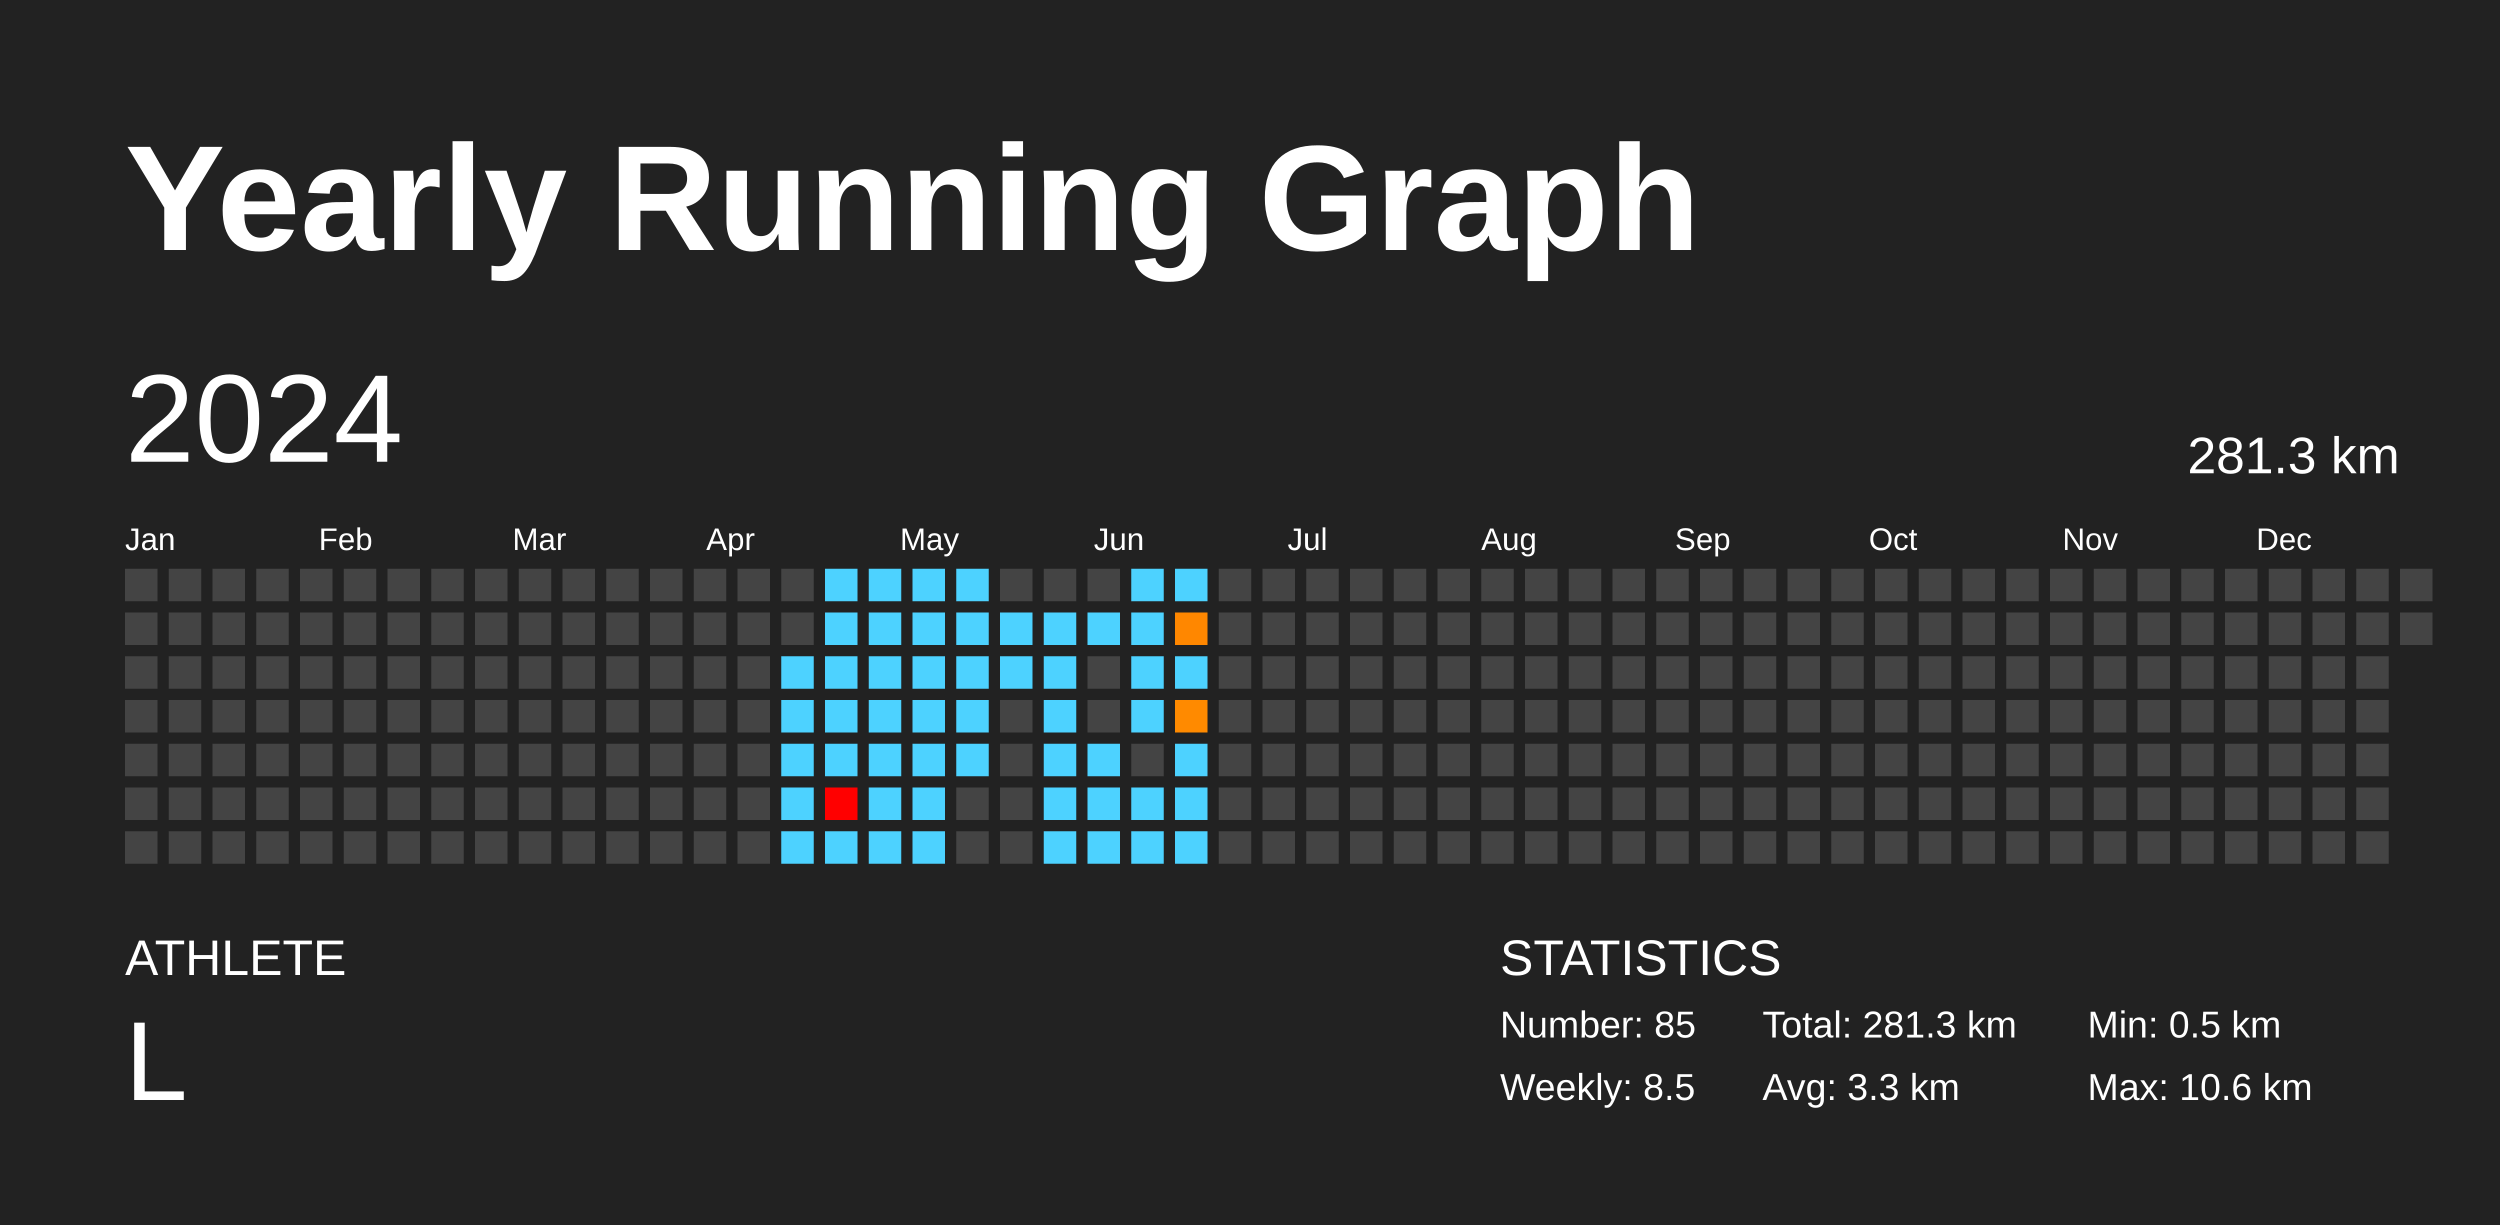
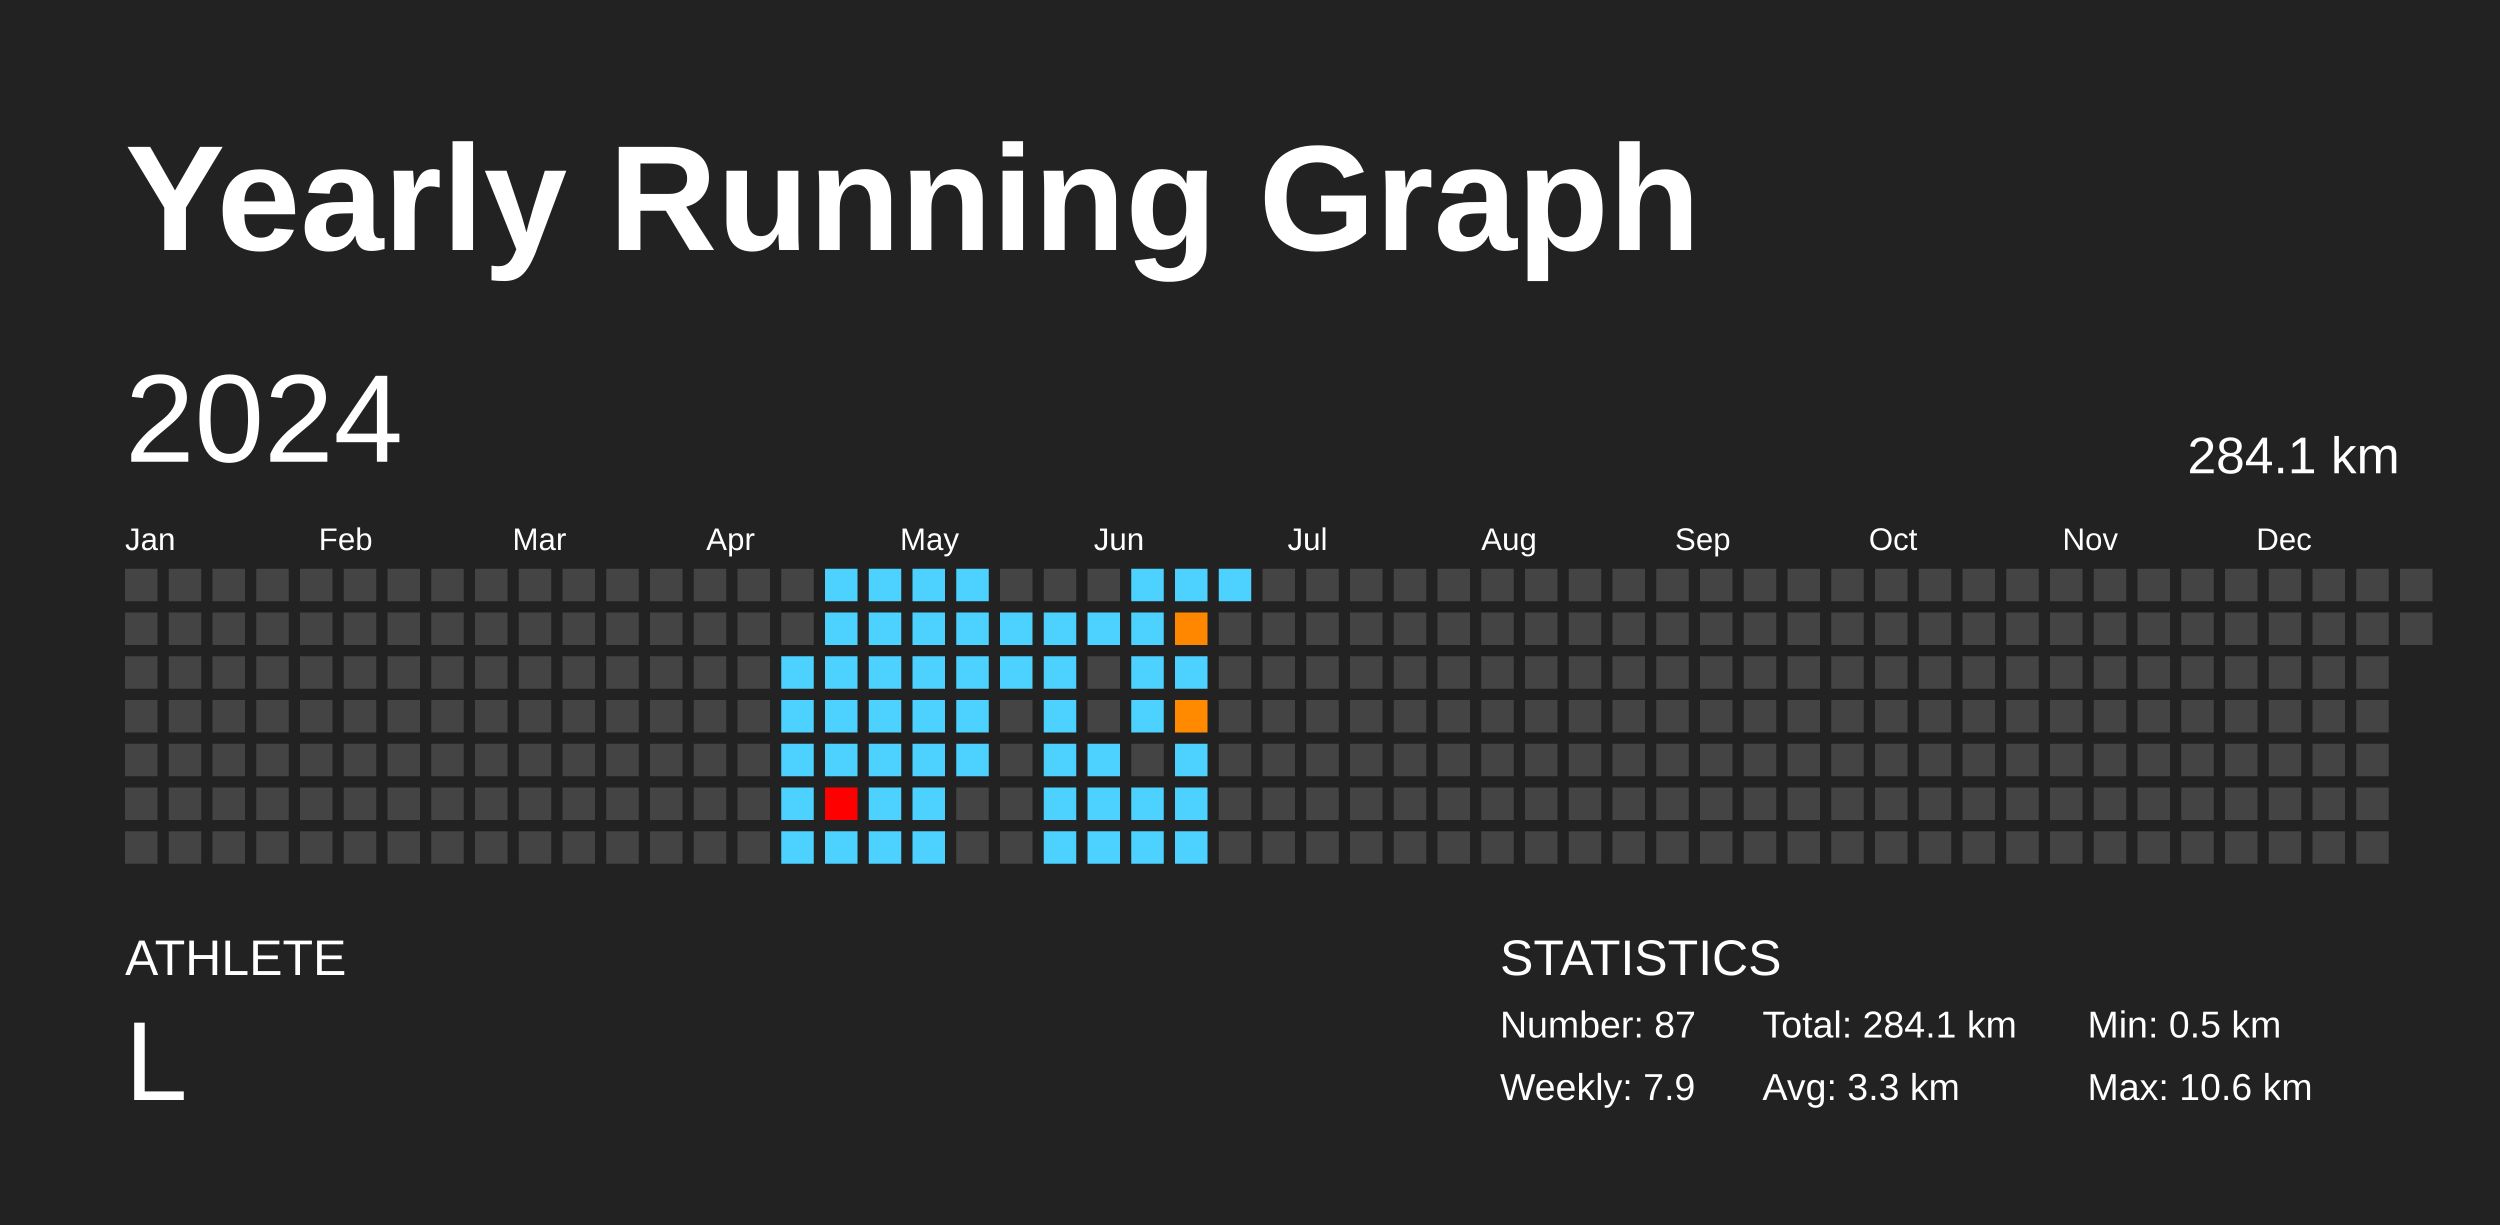
<svg xmlns="http://www.w3.org/2000/svg" baseProfile="full" height="98mm" version="1.1" viewBox="0,0,200,98" width="200mm">
  <defs />
  <rect fill="#222222" height="98" width="200" x="0" y="0" />
  <text fill="#FFFFFF" style="font-size:12px; font-family:Arial; font-weight:bold;" x="10" y="20">Yearly Running Graph</text>
  <text fill="#FFFFFF" style="font-size:4px; font-family:Arial" x="10" y="78">ATHLETE</text>
  <text fill="#FFFFFF" style="font-size:9px; font-family:Arial" x="10" y="88">L</text>
  <text fill="#FFFFFF" style="font-size:4px; font-family:Arial" x="120" y="78">STATISTICS</text>
-   <text fill="#FFFFFF" style="font-size:3px; font-family:Arial" x="120" y="83">Number: 85</text>
-   <text fill="#FFFFFF" style="font-size:3px; font-family:Arial" x="120" y="88">Weekly: 8.5</text>
-   <text fill="#FFFFFF" style="font-size:3px; font-family:Arial" x="141" y="83">Total: 281.3 km</text>
+   <text fill="#FFFFFF" style="font-size:3px; font-family:Arial" x="120" y="83">Number: 87</text>
+   <text fill="#FFFFFF" style="font-size:3px; font-family:Arial" x="120" y="88">Weekly: 7.9</text>
+   <text fill="#FFFFFF" style="font-size:3px; font-family:Arial" x="141" y="83">Total: 284.1 km</text>
  <text fill="#FFFFFF" style="font-size:3px; font-family:Arial" x="141" y="88">Avg: 3.3 km</text>
  <text fill="#FFFFFF" style="font-size:3px; font-family:Arial" x="167" y="83">Min: 0.5 km</text>
  <text fill="#FFFFFF" style="font-size:3px; font-family:Arial" x="167" y="88">Max: 10.6 km</text>
  <text dominant-baseline="hanging" fill="#FFFFFF" style="font-size:10.0px; font-family:Arial;" x="10" y="30">2024</text>
-   <text dominant-baseline="hanging" fill="#FFFFFF" style="font-size:4.125px; font-family:Arial;" x="175" y="35">281.3 km</text>
+   <text dominant-baseline="hanging" fill="#FFFFFF" style="font-size:4.125px; font-family:Arial;" x="175" y="35">284.1 km</text>
  <text fill="#FFFFFF" style="font-size:2.5px; font-family:Arial" x="10.0" y="44">Jan</text>
  <text fill="#FFFFFF" style="font-size:2.5px; font-family:Arial" x="25.5" y="44">Feb</text>
  <text fill="#FFFFFF" style="font-size:2.5px; font-family:Arial" x="41.0" y="44">Mar</text>
  <text fill="#FFFFFF" style="font-size:2.5px; font-family:Arial" x="56.5" y="44">Apr</text>
  <text fill="#FFFFFF" style="font-size:2.5px; font-family:Arial" x="72.0" y="44">May</text>
  <text fill="#FFFFFF" style="font-size:2.5px; font-family:Arial" x="87.5" y="44">Jun</text>
  <text fill="#FFFFFF" style="font-size:2.5px; font-family:Arial" x="103.0" y="44">Jul</text>
  <text fill="#FFFFFF" style="font-size:2.5px; font-family:Arial" x="118.5" y="44">Aug</text>
  <text fill="#FFFFFF" style="font-size:2.5px; font-family:Arial" x="134.0" y="44">Sep</text>
  <text fill="#FFFFFF" style="font-size:2.5px; font-family:Arial" x="149.5" y="44">Oct</text>
  <text fill="#FFFFFF" style="font-size:2.5px; font-family:Arial" x="165.0" y="44">Nov</text>
  <text fill="#FFFFFF" style="font-size:2.5px; font-family:Arial" x="180.5" y="44">Dec</text>
  <rect fill="#444444" height="2.6" width="2.6" x="10.0" y="45.5" />
  <rect fill="#444444" height="2.6" width="2.6" x="10.0" y="49.0" />
  <rect fill="#444444" height="2.6" width="2.6" x="10.0" y="52.5" />
  <rect fill="#444444" height="2.6" width="2.6" x="10.0" y="56.0" />
  <rect fill="#444444" height="2.6" width="2.6" x="10.0" y="59.5" />
  <rect fill="#444444" height="2.6" width="2.6" x="10.0" y="63.0" />
  <rect fill="#444444" height="2.6" width="2.6" x="10.0" y="66.5" />
  <rect fill="#444444" height="2.6" width="2.6" x="13.5" y="45.5" />
  <rect fill="#444444" height="2.6" width="2.6" x="13.5" y="49.0" />
  <rect fill="#444444" height="2.6" width="2.6" x="13.5" y="52.5" />
  <rect fill="#444444" height="2.6" width="2.6" x="13.5" y="56.0" />
  <rect fill="#444444" height="2.6" width="2.6" x="13.5" y="59.5" />
  <rect fill="#444444" height="2.6" width="2.6" x="13.5" y="63.0" />
  <rect fill="#444444" height="2.6" width="2.6" x="13.5" y="66.5" />
  <rect fill="#444444" height="2.6" width="2.6" x="17.0" y="45.5" />
  <rect fill="#444444" height="2.6" width="2.6" x="17.0" y="49.0" />
  <rect fill="#444444" height="2.6" width="2.6" x="17.0" y="52.5" />
  <rect fill="#444444" height="2.6" width="2.6" x="17.0" y="56.0" />
  <rect fill="#444444" height="2.6" width="2.6" x="17.0" y="59.5" />
  <rect fill="#444444" height="2.6" width="2.6" x="17.0" y="63.0" />
  <rect fill="#444444" height="2.6" width="2.6" x="17.0" y="66.5" />
  <rect fill="#444444" height="2.6" width="2.6" x="20.5" y="45.5" />
  <rect fill="#444444" height="2.6" width="2.6" x="20.5" y="49.0" />
  <rect fill="#444444" height="2.6" width="2.6" x="20.5" y="52.5" />
  <rect fill="#444444" height="2.6" width="2.6" x="20.5" y="56.0" />
  <rect fill="#444444" height="2.6" width="2.6" x="20.5" y="59.5" />
  <rect fill="#444444" height="2.6" width="2.6" x="20.5" y="63.0" />
  <rect fill="#444444" height="2.6" width="2.6" x="20.5" y="66.5" />
  <rect fill="#444444" height="2.6" width="2.6" x="24.0" y="45.5" />
  <rect fill="#444444" height="2.6" width="2.6" x="24.0" y="49.0" />
  <rect fill="#444444" height="2.6" width="2.6" x="24.0" y="52.5" />
  <rect fill="#444444" height="2.6" width="2.6" x="24.0" y="56.0" />
  <rect fill="#444444" height="2.6" width="2.6" x="24.0" y="59.5" />
  <rect fill="#444444" height="2.6" width="2.6" x="24.0" y="63.0" />
  <rect fill="#444444" height="2.6" width="2.6" x="24.0" y="66.5" />
  <rect fill="#444444" height="2.6" width="2.6" x="27.5" y="45.5" />
  <rect fill="#444444" height="2.6" width="2.6" x="27.5" y="49.0" />
  <rect fill="#444444" height="2.6" width="2.6" x="27.5" y="52.5" />
  <rect fill="#444444" height="2.6" width="2.6" x="27.5" y="56.0" />
  <rect fill="#444444" height="2.6" width="2.6" x="27.5" y="59.5" />
  <rect fill="#444444" height="2.6" width="2.6" x="27.5" y="63.0" />
  <rect fill="#444444" height="2.6" width="2.6" x="27.5" y="66.5" />
  <rect fill="#444444" height="2.6" width="2.6" x="31.0" y="45.5" />
  <rect fill="#444444" height="2.6" width="2.6" x="31.0" y="49.0" />
  <rect fill="#444444" height="2.6" width="2.6" x="31.0" y="52.5" />
  <rect fill="#444444" height="2.6" width="2.6" x="31.0" y="56.0" />
  <rect fill="#444444" height="2.6" width="2.6" x="31.0" y="59.5" />
  <rect fill="#444444" height="2.6" width="2.6" x="31.0" y="63.0" />
  <rect fill="#444444" height="2.6" width="2.6" x="31.0" y="66.5" />
  <rect fill="#444444" height="2.6" width="2.6" x="34.5" y="45.5" />
  <rect fill="#444444" height="2.6" width="2.6" x="34.5" y="49.0" />
  <rect fill="#444444" height="2.6" width="2.6" x="34.5" y="52.5" />
  <rect fill="#444444" height="2.6" width="2.6" x="34.5" y="56.0" />
  <rect fill="#444444" height="2.6" width="2.6" x="34.5" y="59.5" />
  <rect fill="#444444" height="2.6" width="2.6" x="34.5" y="63.0" />
  <rect fill="#444444" height="2.6" width="2.6" x="34.5" y="66.5" />
  <rect fill="#444444" height="2.6" width="2.6" x="38.0" y="45.5" />
  <rect fill="#444444" height="2.6" width="2.6" x="38.0" y="49.0" />
  <rect fill="#444444" height="2.6" width="2.6" x="38.0" y="52.5" />
  <rect fill="#444444" height="2.6" width="2.6" x="38.0" y="56.0" />
  <rect fill="#444444" height="2.6" width="2.6" x="38.0" y="59.5" />
  <rect fill="#444444" height="2.6" width="2.6" x="38.0" y="63.0" />
  <rect fill="#444444" height="2.6" width="2.6" x="38.0" y="66.5" />
  <rect fill="#444444" height="2.6" width="2.6" x="41.5" y="45.5" />
  <rect fill="#444444" height="2.6" width="2.6" x="41.5" y="49.0" />
  <rect fill="#444444" height="2.6" width="2.6" x="41.5" y="52.5" />
  <rect fill="#444444" height="2.6" width="2.6" x="41.5" y="56.0" />
  <rect fill="#444444" height="2.6" width="2.6" x="41.5" y="59.5" />
  <rect fill="#444444" height="2.6" width="2.6" x="41.5" y="63.0" />
  <rect fill="#444444" height="2.6" width="2.6" x="41.5" y="66.5" />
  <rect fill="#444444" height="2.6" width="2.6" x="45.0" y="45.5" />
  <rect fill="#444444" height="2.6" width="2.6" x="45.0" y="49.0" />
  <rect fill="#444444" height="2.6" width="2.6" x="45.0" y="52.5" />
  <rect fill="#444444" height="2.6" width="2.6" x="45.0" y="56.0" />
  <rect fill="#444444" height="2.6" width="2.6" x="45.0" y="59.5" />
  <rect fill="#444444" height="2.6" width="2.6" x="45.0" y="63.0" />
  <rect fill="#444444" height="2.6" width="2.6" x="45.0" y="66.5" />
  <rect fill="#444444" height="2.6" width="2.6" x="48.5" y="45.5" />
  <rect fill="#444444" height="2.6" width="2.6" x="48.5" y="49.0" />
  <rect fill="#444444" height="2.6" width="2.6" x="48.5" y="52.5" />
  <rect fill="#444444" height="2.6" width="2.6" x="48.5" y="56.0" />
  <rect fill="#444444" height="2.6" width="2.6" x="48.5" y="59.5" />
  <rect fill="#444444" height="2.6" width="2.6" x="48.5" y="63.0" />
  <rect fill="#444444" height="2.6" width="2.6" x="48.5" y="66.5" />
  <rect fill="#444444" height="2.6" width="2.6" x="52.0" y="45.5" />
  <rect fill="#444444" height="2.6" width="2.6" x="52.0" y="49.0" />
  <rect fill="#444444" height="2.6" width="2.6" x="52.0" y="52.5" />
  <rect fill="#444444" height="2.6" width="2.6" x="52.0" y="56.0" />
  <rect fill="#444444" height="2.6" width="2.6" x="52.0" y="59.5" />
  <rect fill="#444444" height="2.6" width="2.6" x="52.0" y="63.0" />
  <rect fill="#444444" height="2.6" width="2.6" x="52.0" y="66.5" />
  <rect fill="#444444" height="2.6" width="2.6" x="55.5" y="45.5" />
  <rect fill="#444444" height="2.6" width="2.6" x="55.5" y="49.0" />
  <rect fill="#444444" height="2.6" width="2.6" x="55.5" y="52.5" />
  <rect fill="#444444" height="2.6" width="2.6" x="55.5" y="56.0" />
  <rect fill="#444444" height="2.6" width="2.6" x="55.5" y="59.5" />
  <rect fill="#444444" height="2.6" width="2.6" x="55.5" y="63.0" />
  <rect fill="#444444" height="2.6" width="2.6" x="55.5" y="66.5" />
  <rect fill="#444444" height="2.6" width="2.6" x="59.0" y="45.5" />
  <rect fill="#444444" height="2.6" width="2.6" x="59.0" y="49.0" />
  <rect fill="#444444" height="2.6" width="2.6" x="59.0" y="52.5" />
  <rect fill="#444444" height="2.6" width="2.6" x="59.0" y="56.0" />
  <rect fill="#444444" height="2.6" width="2.6" x="59.0" y="59.5" />
  <rect fill="#444444" height="2.6" width="2.6" x="59.0" y="63.0" />
  <rect fill="#444444" height="2.6" width="2.6" x="59.0" y="66.5" />
  <rect fill="#444444" height="2.6" width="2.6" x="62.5" y="45.5" />
  <rect fill="#444444" height="2.6" width="2.6" x="62.5" y="49.0" />
  <rect fill="#4dd2ff" height="2.6" width="2.6" x="62.5" y="52.5" />
  <rect fill="#4dd2ff" height="2.6" width="2.6" x="62.5" y="56.0" />
  <rect fill="#4dd2ff" height="2.6" width="2.6" x="62.5" y="59.5" />
  <rect fill="#4dd2ff" height="2.6" width="2.6" x="62.5" y="63.0" />
  <rect fill="#4dd2ff" height="2.6" width="2.6" x="62.5" y="66.5" />
  <rect fill="#4dd2ff" height="2.6" width="2.6" x="66.0" y="45.5" />
  <rect fill="#4dd2ff" height="2.6" width="2.6" x="66.0" y="49.0" />
  <rect fill="#4dd2ff" height="2.6" width="2.6" x="66.0" y="52.5" />
  <rect fill="#4dd2ff" height="2.6" width="2.6" x="66.0" y="56.0" />
  <rect fill="#4dd2ff" height="2.6" width="2.6" x="66.0" y="59.5" />
  <rect fill="red" height="2.6" width="2.6" x="66.0" y="63.0" />
  <rect fill="#4dd2ff" height="2.6" width="2.6" x="66.0" y="66.5" />
  <rect fill="#4dd2ff" height="2.6" width="2.6" x="69.5" y="45.5" />
  <rect fill="#4dd2ff" height="2.6" width="2.6" x="69.5" y="49.0" />
  <rect fill="#4dd2ff" height="2.6" width="2.6" x="69.5" y="52.5" />
  <rect fill="#4dd2ff" height="2.6" width="2.6" x="69.5" y="56.0" />
  <rect fill="#4dd2ff" height="2.6" width="2.6" x="69.5" y="59.5" />
  <rect fill="#4dd2ff" height="2.6" width="2.6" x="69.5" y="63.0" />
  <rect fill="#4dd2ff" height="2.6" width="2.6" x="69.5" y="66.5" />
  <rect fill="#4dd2ff" height="2.6" width="2.6" x="73.0" y="45.5" />
  <rect fill="#4dd2ff" height="2.6" width="2.6" x="73.0" y="49.0" />
  <rect fill="#4dd2ff" height="2.6" width="2.6" x="73.0" y="52.5" />
  <rect fill="#4dd2ff" height="2.6" width="2.6" x="73.0" y="56.0" />
  <rect fill="#4dd2ff" height="2.6" width="2.6" x="73.0" y="59.5" />
  <rect fill="#4dd2ff" height="2.6" width="2.6" x="73.0" y="63.0" />
  <rect fill="#4dd2ff" height="2.6" width="2.6" x="73.0" y="66.5" />
  <rect fill="#4dd2ff" height="2.6" width="2.6" x="76.5" y="45.5" />
  <rect fill="#4dd2ff" height="2.6" width="2.6" x="76.5" y="49.0" />
  <rect fill="#4dd2ff" height="2.6" width="2.6" x="76.5" y="52.5" />
  <rect fill="#4dd2ff" height="2.6" width="2.6" x="76.5" y="56.0" />
  <rect fill="#4dd2ff" height="2.6" width="2.6" x="76.5" y="59.5" />
  <rect fill="#444444" height="2.6" width="2.6" x="76.5" y="63.0" />
  <rect fill="#444444" height="2.6" width="2.6" x="76.5" y="66.5" />
  <rect fill="#444444" height="2.6" width="2.6" x="80.0" y="45.5" />
  <rect fill="#4dd2ff" height="2.6" width="2.6" x="80.0" y="49.0" />
  <rect fill="#4dd2ff" height="2.6" width="2.6" x="80.0" y="52.5" />
  <rect fill="#444444" height="2.6" width="2.6" x="80.0" y="56.0" />
  <rect fill="#444444" height="2.6" width="2.6" x="80.0" y="59.5" />
  <rect fill="#444444" height="2.6" width="2.6" x="80.0" y="63.0" />
  <rect fill="#444444" height="2.6" width="2.6" x="80.0" y="66.5" />
  <rect fill="#444444" height="2.6" width="2.6" x="83.5" y="45.5" />
  <rect fill="#4dd2ff" height="2.6" width="2.6" x="83.5" y="49.0" />
  <rect fill="#4dd2ff" height="2.6" width="2.6" x="83.5" y="52.5" />
  <rect fill="#4dd2ff" height="2.6" width="2.6" x="83.5" y="56.0" />
  <rect fill="#4dd2ff" height="2.6" width="2.6" x="83.5" y="59.5" />
  <rect fill="#4dd2ff" height="2.6" width="2.6" x="83.5" y="63.0" />
  <rect fill="#4dd2ff" height="2.6" width="2.6" x="83.5" y="66.5" />
  <rect fill="#444444" height="2.6" width="2.6" x="87.0" y="45.5" />
  <rect fill="#4dd2ff" height="2.6" width="2.6" x="87.0" y="49.0" />
  <rect fill="#444444" height="2.6" width="2.6" x="87.0" y="52.5" />
  <rect fill="#444444" height="2.6" width="2.6" x="87.0" y="56.0" />
  <rect fill="#4dd2ff" height="2.6" width="2.6" x="87.0" y="59.5" />
  <rect fill="#4dd2ff" height="2.6" width="2.6" x="87.0" y="63.0" />
  <rect fill="#4dd2ff" height="2.6" width="2.6" x="87.0" y="66.5" />
  <rect fill="#4dd2ff" height="2.6" width="2.6" x="90.5" y="45.5" />
  <rect fill="#4dd2ff" height="2.6" width="2.6" x="90.5" y="49.0" />
  <rect fill="#4dd2ff" height="2.6" width="2.6" x="90.5" y="52.5" />
  <rect fill="#4dd2ff" height="2.6" width="2.6" x="90.5" y="56.0" />
  <rect fill="#444444" height="2.6" width="2.6" x="90.5" y="59.5" />
  <rect fill="#4dd2ff" height="2.6" width="2.6" x="90.5" y="63.0" />
  <rect fill="#4dd2ff" height="2.6" width="2.6" x="90.5" y="66.5" />
  <rect fill="#4dd2ff" height="2.6" width="2.6" x="94.0" y="45.5" />
  <rect fill="#ff8700" height="2.6" width="2.6" x="94.0" y="49.0" />
  <rect fill="#4dd2ff" height="2.6" width="2.6" x="94.0" y="52.5" />
  <rect fill="#ff8a00" height="2.6" width="2.6" x="94.0" y="56.0" />
  <rect fill="#4dd2ff" height="2.6" width="2.6" x="94.0" y="59.5" />
  <rect fill="#4dd2ff" height="2.6" width="2.6" x="94.0" y="63.0" />
  <rect fill="#4dd2ff" height="2.6" width="2.6" x="94.0" y="66.5" />
-   <rect fill="#444444" height="2.6" width="2.6" x="97.5" y="45.5" />
+   <rect fill="#4dd2ff" height="2.6" width="2.6" x="97.5" y="45.5" />
  <rect fill="#444444" height="2.6" width="2.6" x="97.5" y="49.0" />
  <rect fill="#444444" height="2.6" width="2.6" x="97.5" y="52.5" />
  <rect fill="#444444" height="2.6" width="2.6" x="97.5" y="56.0" />
  <rect fill="#444444" height="2.6" width="2.6" x="97.5" y="59.5" />
  <rect fill="#444444" height="2.6" width="2.6" x="97.5" y="63.0" />
  <rect fill="#444444" height="2.6" width="2.6" x="97.5" y="66.5" />
  <rect fill="#444444" height="2.6" width="2.6" x="101.0" y="45.5" />
  <rect fill="#444444" height="2.6" width="2.6" x="101.0" y="49.0" />
  <rect fill="#444444" height="2.6" width="2.6" x="101.0" y="52.5" />
  <rect fill="#444444" height="2.6" width="2.6" x="101.0" y="56.0" />
  <rect fill="#444444" height="2.6" width="2.6" x="101.0" y="59.5" />
  <rect fill="#444444" height="2.6" width="2.6" x="101.0" y="63.0" />
  <rect fill="#444444" height="2.6" width="2.6" x="101.0" y="66.5" />
  <rect fill="#444444" height="2.6" width="2.6" x="104.5" y="45.5" />
  <rect fill="#444444" height="2.6" width="2.6" x="104.5" y="49.0" />
  <rect fill="#444444" height="2.6" width="2.6" x="104.5" y="52.5" />
  <rect fill="#444444" height="2.6" width="2.6" x="104.5" y="56.0" />
  <rect fill="#444444" height="2.6" width="2.6" x="104.5" y="59.5" />
  <rect fill="#444444" height="2.6" width="2.6" x="104.5" y="63.0" />
  <rect fill="#444444" height="2.6" width="2.6" x="104.5" y="66.5" />
  <rect fill="#444444" height="2.6" width="2.6" x="108.0" y="45.5" />
  <rect fill="#444444" height="2.6" width="2.6" x="108.0" y="49.0" />
  <rect fill="#444444" height="2.6" width="2.6" x="108.0" y="52.5" />
  <rect fill="#444444" height="2.6" width="2.6" x="108.0" y="56.0" />
  <rect fill="#444444" height="2.6" width="2.6" x="108.0" y="59.5" />
  <rect fill="#444444" height="2.6" width="2.6" x="108.0" y="63.0" />
  <rect fill="#444444" height="2.6" width="2.6" x="108.0" y="66.5" />
  <rect fill="#444444" height="2.6" width="2.6" x="111.5" y="45.5" />
  <rect fill="#444444" height="2.6" width="2.6" x="111.5" y="49.0" />
  <rect fill="#444444" height="2.6" width="2.6" x="111.5" y="52.5" />
  <rect fill="#444444" height="2.6" width="2.6" x="111.5" y="56.0" />
  <rect fill="#444444" height="2.6" width="2.6" x="111.5" y="59.5" />
  <rect fill="#444444" height="2.6" width="2.6" x="111.5" y="63.0" />
  <rect fill="#444444" height="2.6" width="2.6" x="111.5" y="66.5" />
  <rect fill="#444444" height="2.6" width="2.6" x="115.0" y="45.5" />
  <rect fill="#444444" height="2.6" width="2.6" x="115.0" y="49.0" />
  <rect fill="#444444" height="2.6" width="2.6" x="115.0" y="52.5" />
  <rect fill="#444444" height="2.6" width="2.6" x="115.0" y="56.0" />
  <rect fill="#444444" height="2.6" width="2.6" x="115.0" y="59.5" />
  <rect fill="#444444" height="2.6" width="2.6" x="115.0" y="63.0" />
  <rect fill="#444444" height="2.6" width="2.6" x="115.0" y="66.5" />
  <rect fill="#444444" height="2.6" width="2.6" x="118.5" y="45.5" />
  <rect fill="#444444" height="2.6" width="2.6" x="118.5" y="49.0" />
  <rect fill="#444444" height="2.6" width="2.6" x="118.5" y="52.5" />
  <rect fill="#444444" height="2.6" width="2.6" x="118.5" y="56.0" />
  <rect fill="#444444" height="2.6" width="2.6" x="118.5" y="59.5" />
  <rect fill="#444444" height="2.6" width="2.6" x="118.5" y="63.0" />
  <rect fill="#444444" height="2.6" width="2.6" x="118.5" y="66.5" />
  <rect fill="#444444" height="2.6" width="2.6" x="122.0" y="45.5" />
  <rect fill="#444444" height="2.6" width="2.6" x="122.0" y="49.0" />
  <rect fill="#444444" height="2.6" width="2.6" x="122.0" y="52.5" />
  <rect fill="#444444" height="2.6" width="2.6" x="122.0" y="56.0" />
  <rect fill="#444444" height="2.6" width="2.6" x="122.0" y="59.5" />
  <rect fill="#444444" height="2.6" width="2.6" x="122.0" y="63.0" />
  <rect fill="#444444" height="2.6" width="2.6" x="122.0" y="66.5" />
  <rect fill="#444444" height="2.6" width="2.6" x="125.5" y="45.5" />
  <rect fill="#444444" height="2.6" width="2.6" x="125.5" y="49.0" />
  <rect fill="#444444" height="2.6" width="2.6" x="125.5" y="52.5" />
  <rect fill="#444444" height="2.6" width="2.6" x="125.5" y="56.0" />
  <rect fill="#444444" height="2.6" width="2.6" x="125.5" y="59.5" />
  <rect fill="#444444" height="2.6" width="2.6" x="125.5" y="63.0" />
  <rect fill="#444444" height="2.6" width="2.6" x="125.5" y="66.5" />
  <rect fill="#444444" height="2.6" width="2.6" x="129.0" y="45.5" />
  <rect fill="#444444" height="2.6" width="2.6" x="129.0" y="49.0" />
  <rect fill="#444444" height="2.6" width="2.6" x="129.0" y="52.5" />
  <rect fill="#444444" height="2.6" width="2.6" x="129.0" y="56.0" />
  <rect fill="#444444" height="2.6" width="2.6" x="129.0" y="59.5" />
  <rect fill="#444444" height="2.6" width="2.6" x="129.0" y="63.0" />
  <rect fill="#444444" height="2.6" width="2.6" x="129.0" y="66.5" />
  <rect fill="#444444" height="2.6" width="2.6" x="132.5" y="45.5" />
  <rect fill="#444444" height="2.6" width="2.6" x="132.5" y="49.0" />
  <rect fill="#444444" height="2.6" width="2.6" x="132.5" y="52.5" />
  <rect fill="#444444" height="2.6" width="2.6" x="132.5" y="56.0" />
  <rect fill="#444444" height="2.6" width="2.6" x="132.5" y="59.5" />
  <rect fill="#444444" height="2.6" width="2.6" x="132.5" y="63.0" />
  <rect fill="#444444" height="2.6" width="2.6" x="132.5" y="66.5" />
  <rect fill="#444444" height="2.6" width="2.6" x="136.0" y="45.5" />
  <rect fill="#444444" height="2.6" width="2.6" x="136.0" y="49.0" />
  <rect fill="#444444" height="2.6" width="2.6" x="136.0" y="52.5" />
  <rect fill="#444444" height="2.6" width="2.6" x="136.0" y="56.0" />
  <rect fill="#444444" height="2.6" width="2.6" x="136.0" y="59.5" />
  <rect fill="#444444" height="2.6" width="2.6" x="136.0" y="63.0" />
  <rect fill="#444444" height="2.6" width="2.6" x="136.0" y="66.5" />
  <rect fill="#444444" height="2.6" width="2.6" x="139.5" y="45.5" />
  <rect fill="#444444" height="2.6" width="2.6" x="139.5" y="49.0" />
  <rect fill="#444444" height="2.6" width="2.6" x="139.5" y="52.5" />
  <rect fill="#444444" height="2.6" width="2.6" x="139.5" y="56.0" />
  <rect fill="#444444" height="2.6" width="2.6" x="139.5" y="59.5" />
  <rect fill="#444444" height="2.6" width="2.6" x="139.5" y="63.0" />
  <rect fill="#444444" height="2.6" width="2.6" x="139.5" y="66.5" />
  <rect fill="#444444" height="2.6" width="2.6" x="143.0" y="45.5" />
  <rect fill="#444444" height="2.6" width="2.6" x="143.0" y="49.0" />
  <rect fill="#444444" height="2.6" width="2.6" x="143.0" y="52.5" />
  <rect fill="#444444" height="2.6" width="2.6" x="143.0" y="56.0" />
  <rect fill="#444444" height="2.6" width="2.6" x="143.0" y="59.5" />
  <rect fill="#444444" height="2.6" width="2.6" x="143.0" y="63.0" />
  <rect fill="#444444" height="2.6" width="2.6" x="143.0" y="66.5" />
  <rect fill="#444444" height="2.6" width="2.6" x="146.5" y="45.5" />
  <rect fill="#444444" height="2.6" width="2.6" x="146.5" y="49.0" />
  <rect fill="#444444" height="2.6" width="2.6" x="146.5" y="52.5" />
  <rect fill="#444444" height="2.6" width="2.6" x="146.5" y="56.0" />
  <rect fill="#444444" height="2.6" width="2.6" x="146.5" y="59.5" />
  <rect fill="#444444" height="2.6" width="2.6" x="146.5" y="63.0" />
  <rect fill="#444444" height="2.6" width="2.6" x="146.5" y="66.5" />
  <rect fill="#444444" height="2.6" width="2.6" x="150.0" y="45.5" />
  <rect fill="#444444" height="2.6" width="2.6" x="150.0" y="49.0" />
  <rect fill="#444444" height="2.6" width="2.6" x="150.0" y="52.5" />
  <rect fill="#444444" height="2.6" width="2.6" x="150.0" y="56.0" />
  <rect fill="#444444" height="2.6" width="2.6" x="150.0" y="59.5" />
  <rect fill="#444444" height="2.6" width="2.6" x="150.0" y="63.0" />
  <rect fill="#444444" height="2.6" width="2.6" x="150.0" y="66.5" />
  <rect fill="#444444" height="2.6" width="2.6" x="153.5" y="45.5" />
  <rect fill="#444444" height="2.6" width="2.6" x="153.5" y="49.0" />
  <rect fill="#444444" height="2.6" width="2.6" x="153.5" y="52.5" />
  <rect fill="#444444" height="2.6" width="2.6" x="153.5" y="56.0" />
  <rect fill="#444444" height="2.6" width="2.6" x="153.5" y="59.5" />
  <rect fill="#444444" height="2.6" width="2.6" x="153.5" y="63.0" />
  <rect fill="#444444" height="2.6" width="2.6" x="153.5" y="66.5" />
  <rect fill="#444444" height="2.6" width="2.6" x="157.0" y="45.5" />
  <rect fill="#444444" height="2.6" width="2.6" x="157.0" y="49.0" />
  <rect fill="#444444" height="2.6" width="2.6" x="157.0" y="52.5" />
  <rect fill="#444444" height="2.6" width="2.6" x="157.0" y="56.0" />
  <rect fill="#444444" height="2.6" width="2.6" x="157.0" y="59.5" />
  <rect fill="#444444" height="2.6" width="2.6" x="157.0" y="63.0" />
  <rect fill="#444444" height="2.6" width="2.6" x="157.0" y="66.5" />
  <rect fill="#444444" height="2.6" width="2.6" x="160.5" y="45.5" />
  <rect fill="#444444" height="2.6" width="2.6" x="160.5" y="49.0" />
  <rect fill="#444444" height="2.6" width="2.6" x="160.5" y="52.5" />
  <rect fill="#444444" height="2.6" width="2.6" x="160.5" y="56.0" />
  <rect fill="#444444" height="2.6" width="2.6" x="160.5" y="59.5" />
  <rect fill="#444444" height="2.6" width="2.6" x="160.5" y="63.0" />
  <rect fill="#444444" height="2.6" width="2.6" x="160.5" y="66.5" />
  <rect fill="#444444" height="2.6" width="2.6" x="164.0" y="45.5" />
  <rect fill="#444444" height="2.6" width="2.6" x="164.0" y="49.0" />
  <rect fill="#444444" height="2.6" width="2.6" x="164.0" y="52.5" />
  <rect fill="#444444" height="2.6" width="2.6" x="164.0" y="56.0" />
  <rect fill="#444444" height="2.6" width="2.6" x="164.0" y="59.5" />
  <rect fill="#444444" height="2.6" width="2.6" x="164.0" y="63.0" />
  <rect fill="#444444" height="2.6" width="2.6" x="164.0" y="66.5" />
  <rect fill="#444444" height="2.6" width="2.6" x="167.5" y="45.5" />
  <rect fill="#444444" height="2.6" width="2.6" x="167.5" y="49.0" />
  <rect fill="#444444" height="2.6" width="2.6" x="167.5" y="52.5" />
  <rect fill="#444444" height="2.6" width="2.6" x="167.5" y="56.0" />
  <rect fill="#444444" height="2.6" width="2.6" x="167.5" y="59.5" />
  <rect fill="#444444" height="2.6" width="2.6" x="167.5" y="63.0" />
  <rect fill="#444444" height="2.6" width="2.6" x="167.5" y="66.5" />
  <rect fill="#444444" height="2.6" width="2.6" x="171.0" y="45.5" />
  <rect fill="#444444" height="2.6" width="2.6" x="171.0" y="49.0" />
  <rect fill="#444444" height="2.6" width="2.6" x="171.0" y="52.5" />
  <rect fill="#444444" height="2.6" width="2.6" x="171.0" y="56.0" />
  <rect fill="#444444" height="2.6" width="2.6" x="171.0" y="59.5" />
  <rect fill="#444444" height="2.6" width="2.6" x="171.0" y="63.0" />
  <rect fill="#444444" height="2.6" width="2.6" x="171.0" y="66.5" />
  <rect fill="#444444" height="2.6" width="2.6" x="174.5" y="45.5" />
  <rect fill="#444444" height="2.6" width="2.6" x="174.5" y="49.0" />
  <rect fill="#444444" height="2.6" width="2.6" x="174.5" y="52.5" />
  <rect fill="#444444" height="2.6" width="2.6" x="174.5" y="56.0" />
  <rect fill="#444444" height="2.6" width="2.6" x="174.5" y="59.5" />
  <rect fill="#444444" height="2.6" width="2.6" x="174.5" y="63.0" />
  <rect fill="#444444" height="2.6" width="2.6" x="174.5" y="66.5" />
  <rect fill="#444444" height="2.6" width="2.6" x="178.0" y="45.5" />
  <rect fill="#444444" height="2.6" width="2.6" x="178.0" y="49.0" />
  <rect fill="#444444" height="2.6" width="2.6" x="178.0" y="52.5" />
  <rect fill="#444444" height="2.6" width="2.6" x="178.0" y="56.0" />
  <rect fill="#444444" height="2.6" width="2.6" x="178.0" y="59.5" />
  <rect fill="#444444" height="2.6" width="2.6" x="178.0" y="63.0" />
  <rect fill="#444444" height="2.6" width="2.6" x="178.0" y="66.5" />
  <rect fill="#444444" height="2.6" width="2.6" x="181.5" y="45.5" />
  <rect fill="#444444" height="2.6" width="2.6" x="181.5" y="49.0" />
  <rect fill="#444444" height="2.6" width="2.6" x="181.5" y="52.5" />
  <rect fill="#444444" height="2.6" width="2.6" x="181.5" y="56.0" />
  <rect fill="#444444" height="2.6" width="2.6" x="181.5" y="59.5" />
  <rect fill="#444444" height="2.6" width="2.6" x="181.5" y="63.0" />
  <rect fill="#444444" height="2.6" width="2.6" x="181.5" y="66.5" />
  <rect fill="#444444" height="2.6" width="2.6" x="185.0" y="45.5" />
  <rect fill="#444444" height="2.6" width="2.6" x="185.0" y="49.0" />
  <rect fill="#444444" height="2.6" width="2.6" x="185.0" y="52.5" />
  <rect fill="#444444" height="2.6" width="2.6" x="185.0" y="56.0" />
  <rect fill="#444444" height="2.6" width="2.6" x="185.0" y="59.5" />
  <rect fill="#444444" height="2.6" width="2.6" x="185.0" y="63.0" />
  <rect fill="#444444" height="2.6" width="2.6" x="185.0" y="66.5" />
  <rect fill="#444444" height="2.6" width="2.6" x="188.5" y="45.5" />
  <rect fill="#444444" height="2.6" width="2.6" x="188.5" y="49.0" />
  <rect fill="#444444" height="2.6" width="2.6" x="188.5" y="52.5" />
  <rect fill="#444444" height="2.6" width="2.6" x="188.5" y="56.0" />
  <rect fill="#444444" height="2.6" width="2.6" x="188.5" y="59.5" />
  <rect fill="#444444" height="2.6" width="2.6" x="188.5" y="63.0" />
  <rect fill="#444444" height="2.6" width="2.6" x="188.5" y="66.5" />
  <rect fill="#444444" height="2.6" width="2.6" x="192.0" y="45.5" />
  <rect fill="#444444" height="2.6" width="2.6" x="192.0" y="49.0" />
</svg>
